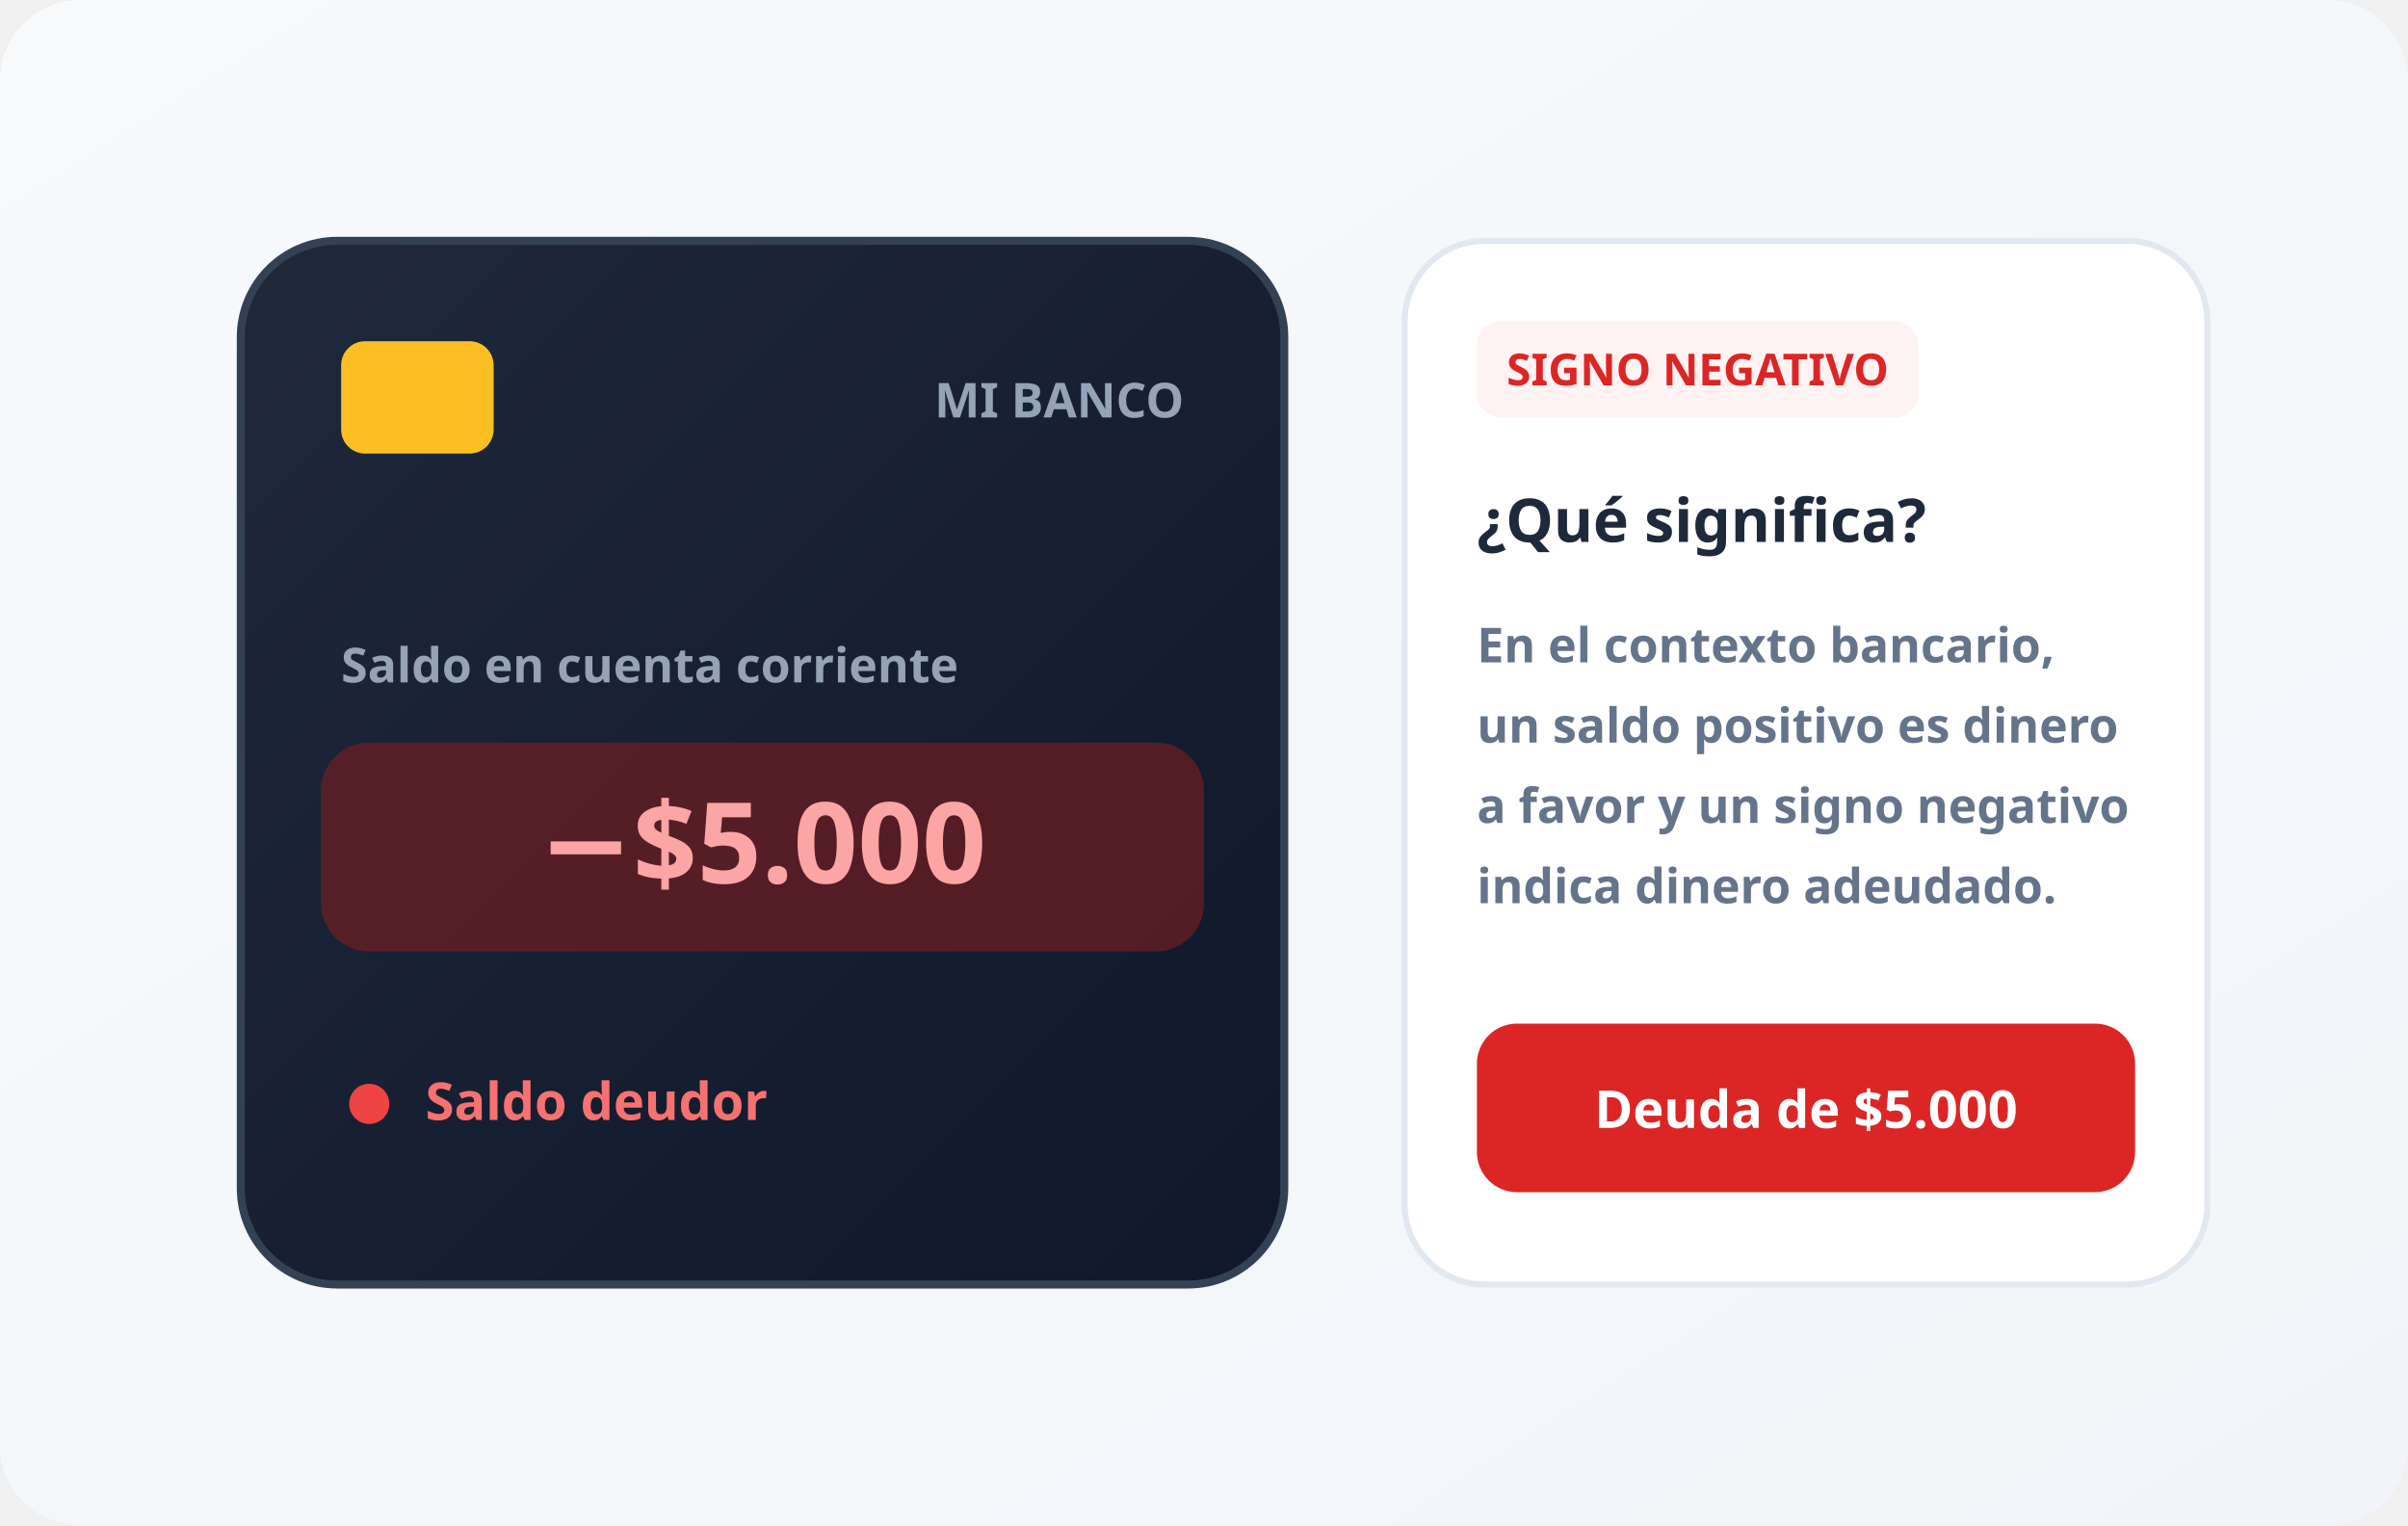
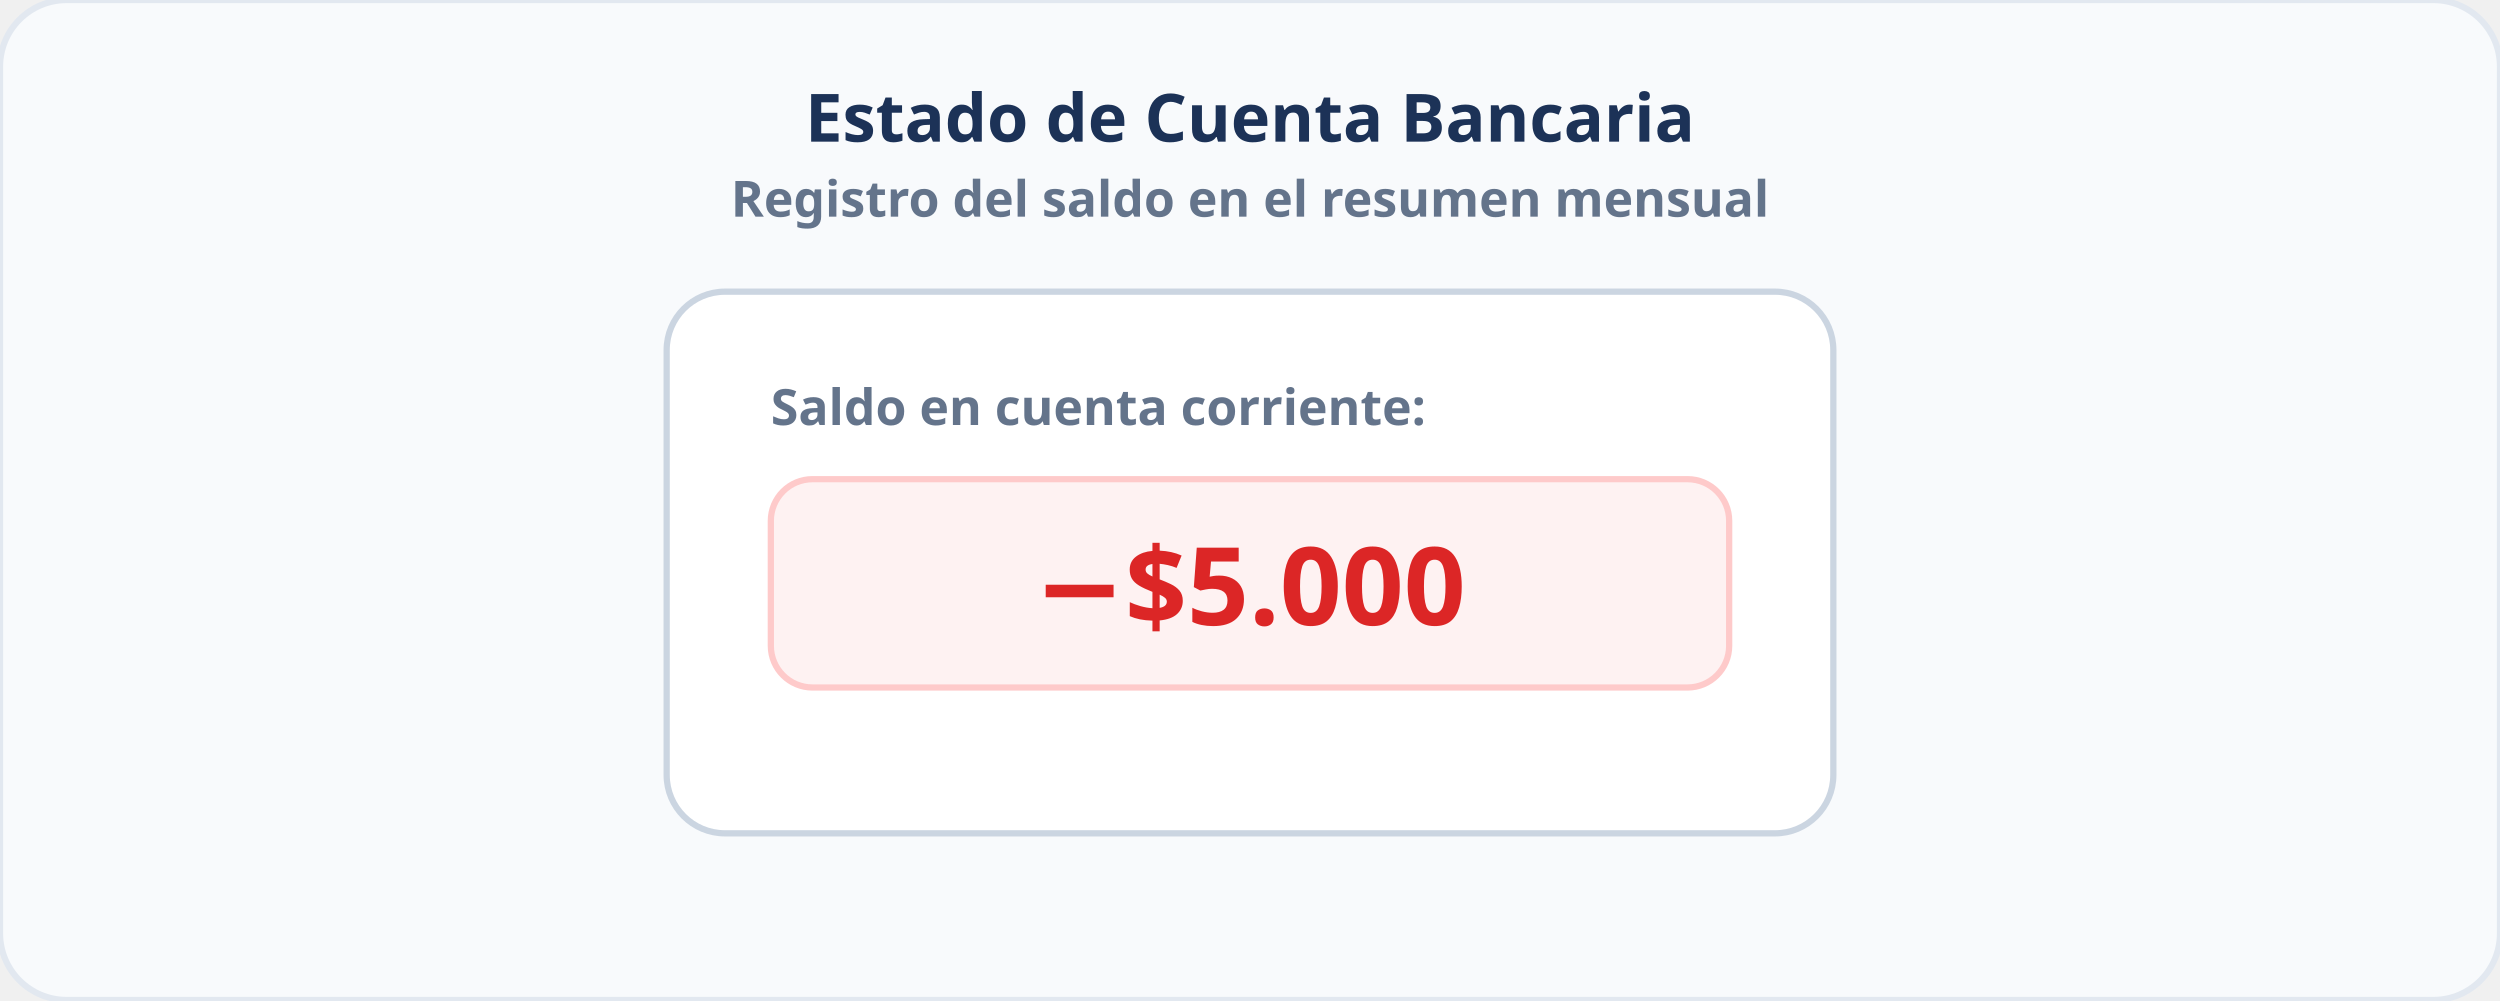
- <svg xmlns="http://www.w3.org/2000/svg" viewBox="0 0 600 380" width="100%" height="100%">
-   <defs>
-     <linearGradient id="bgGrad4" x1="0" y1="0" x2="1" y2="1">
-       <stop offset="0%" stop-color="#F8FAFC" />
-       <stop offset="100%" stop-color="#F1F5F9" />
-     </linearGradient>
-     <linearGradient id="cardGrad" x1="0" y1="0" x2="1" y2="1">
-       <stop offset="0%" stop-color="#1E293B" />
-       <stop offset="100%" stop-color="#0F172A" />
-     </linearGradient>
-   </defs>
-   <rect x="0" y="0" width="600" height="380" rx="20" fill="url(#bgGrad4)" />
-   <g transform="translate(60, 60)">
-     <rect x="0" y="0" width="260" height="260" rx="24" fill="url(#cardGrad)" stroke="#334155" stroke-width="2" />
-     <rect x="25" y="25" width="38" height="28" rx="6" fill="#FBBF24" />
-     <text x="235" y="44" font-family="Nunito, sans-serif" font-size="12" font-weight="800" fill="#94A3B8" text-anchor="end">MI BANCO</text>
-     <text x="25" y="110" font-family="Nunito, sans-serif" font-size="12" font-weight="700" fill="#94A3B8">Saldo en cuenta corriente</text>
-     <rect x="20" y="125" width="220" height="52" rx="12" fill="#7F1D1D" opacity="0.6" />
-     <text x="130" y="160" font-family="Nunito, sans-serif" font-size="28" font-weight="900" fill="#FCA5A5" text-anchor="middle">−$5.000</text>
-     <circle cx="32" cy="215" r="5" fill="#EF4444" />
-     <text x="46" y="219" font-family="Nunito, sans-serif" font-size="13" font-weight="800" fill="#F87171">Saldo deudor</text>
-   </g>
-   <g transform="translate(350, 60)">
-     <rect x="0" y="0" width="200" height="260" rx="20" fill="#FFFFFF" stroke="#E2E8F0" stroke-width="1.5" />
-     <rect x="18" y="20" width="110" height="24" rx="6" fill="#FEF2F2" />
-     <text x="73" y="36" font-family="Nunito, sans-serif" font-size="11" font-weight="800" fill="#DC2626" text-anchor="middle">SIGNO NEGATIVO</text>
-     <text x="18" y="75" font-family="Nunito, sans-serif" font-size="15" font-weight="900" fill="#1E293B">¿Qué significa?</text>
-     <text x="18" y="105" font-family="Nunito, sans-serif" font-size="12" font-weight="600" fill="#64748B">En el contexto bancario,</text>
-     <text x="18" y="125" font-family="Nunito, sans-serif" font-size="12" font-weight="600" fill="#64748B">un saldo positivo es dinero</text>
-     <text x="18" y="145" font-family="Nunito, sans-serif" font-size="12" font-weight="600" fill="#64748B">a favor y un signo negativo</text>
-     <text x="18" y="165" font-family="Nunito, sans-serif" font-size="12" font-weight="600" fill="#64748B">indica dinero adeudado.</text>
-     <rect x="18" y="195" width="164" height="42" rx="10" fill="#DC2626" />
-     <text x="100" y="221" font-family="Nunito, sans-serif" font-size="13" font-weight="900" fill="#FFFFFF" text-anchor="middle">Deuda de $5.000</text>
+ <svg xmlns="http://www.w3.org/2000/svg" viewBox="0 0 600 240" width="100%" height="100%">
+   <rect x="0" y="0" width="600" height="240" rx="16" fill="#F8FAFC" stroke="#E2E8F0" stroke-width="1.5" />
+   <text x="300" y="34" font-family="Nunito, sans-serif" font-size="16" font-weight="800" fill="#1C3257" text-anchor="middle">Estado de Cuenta Bancaria</text>
+   <text x="300" y="52" font-family="Nunito, sans-serif" font-size="12" font-weight="600" fill="#64748B" text-anchor="middle">Registro del saldo en el resumen mensual</text>
+   <g transform="translate(160, 70)">
+     <rect x="0" y="0" width="280" height="130" rx="14" fill="#FFFFFF" stroke="#CBD5E1" stroke-width="1.5" />
+     <text x="25" y="32" font-family="Nunito, sans-serif" font-size="12" font-weight="700" fill="#64748B">Saldo en cuenta corriente:</text>
+     <rect x="25" y="45" width="230" height="50" rx="10" fill="#FEF2F2" stroke="#FECACA" stroke-width="1.5" />
+     <text x="140" y="80" font-family="Nunito, sans-serif" font-size="26" font-weight="900" fill="#DC2626" text-anchor="middle">−$5.000</text>
  </g>
</svg>
